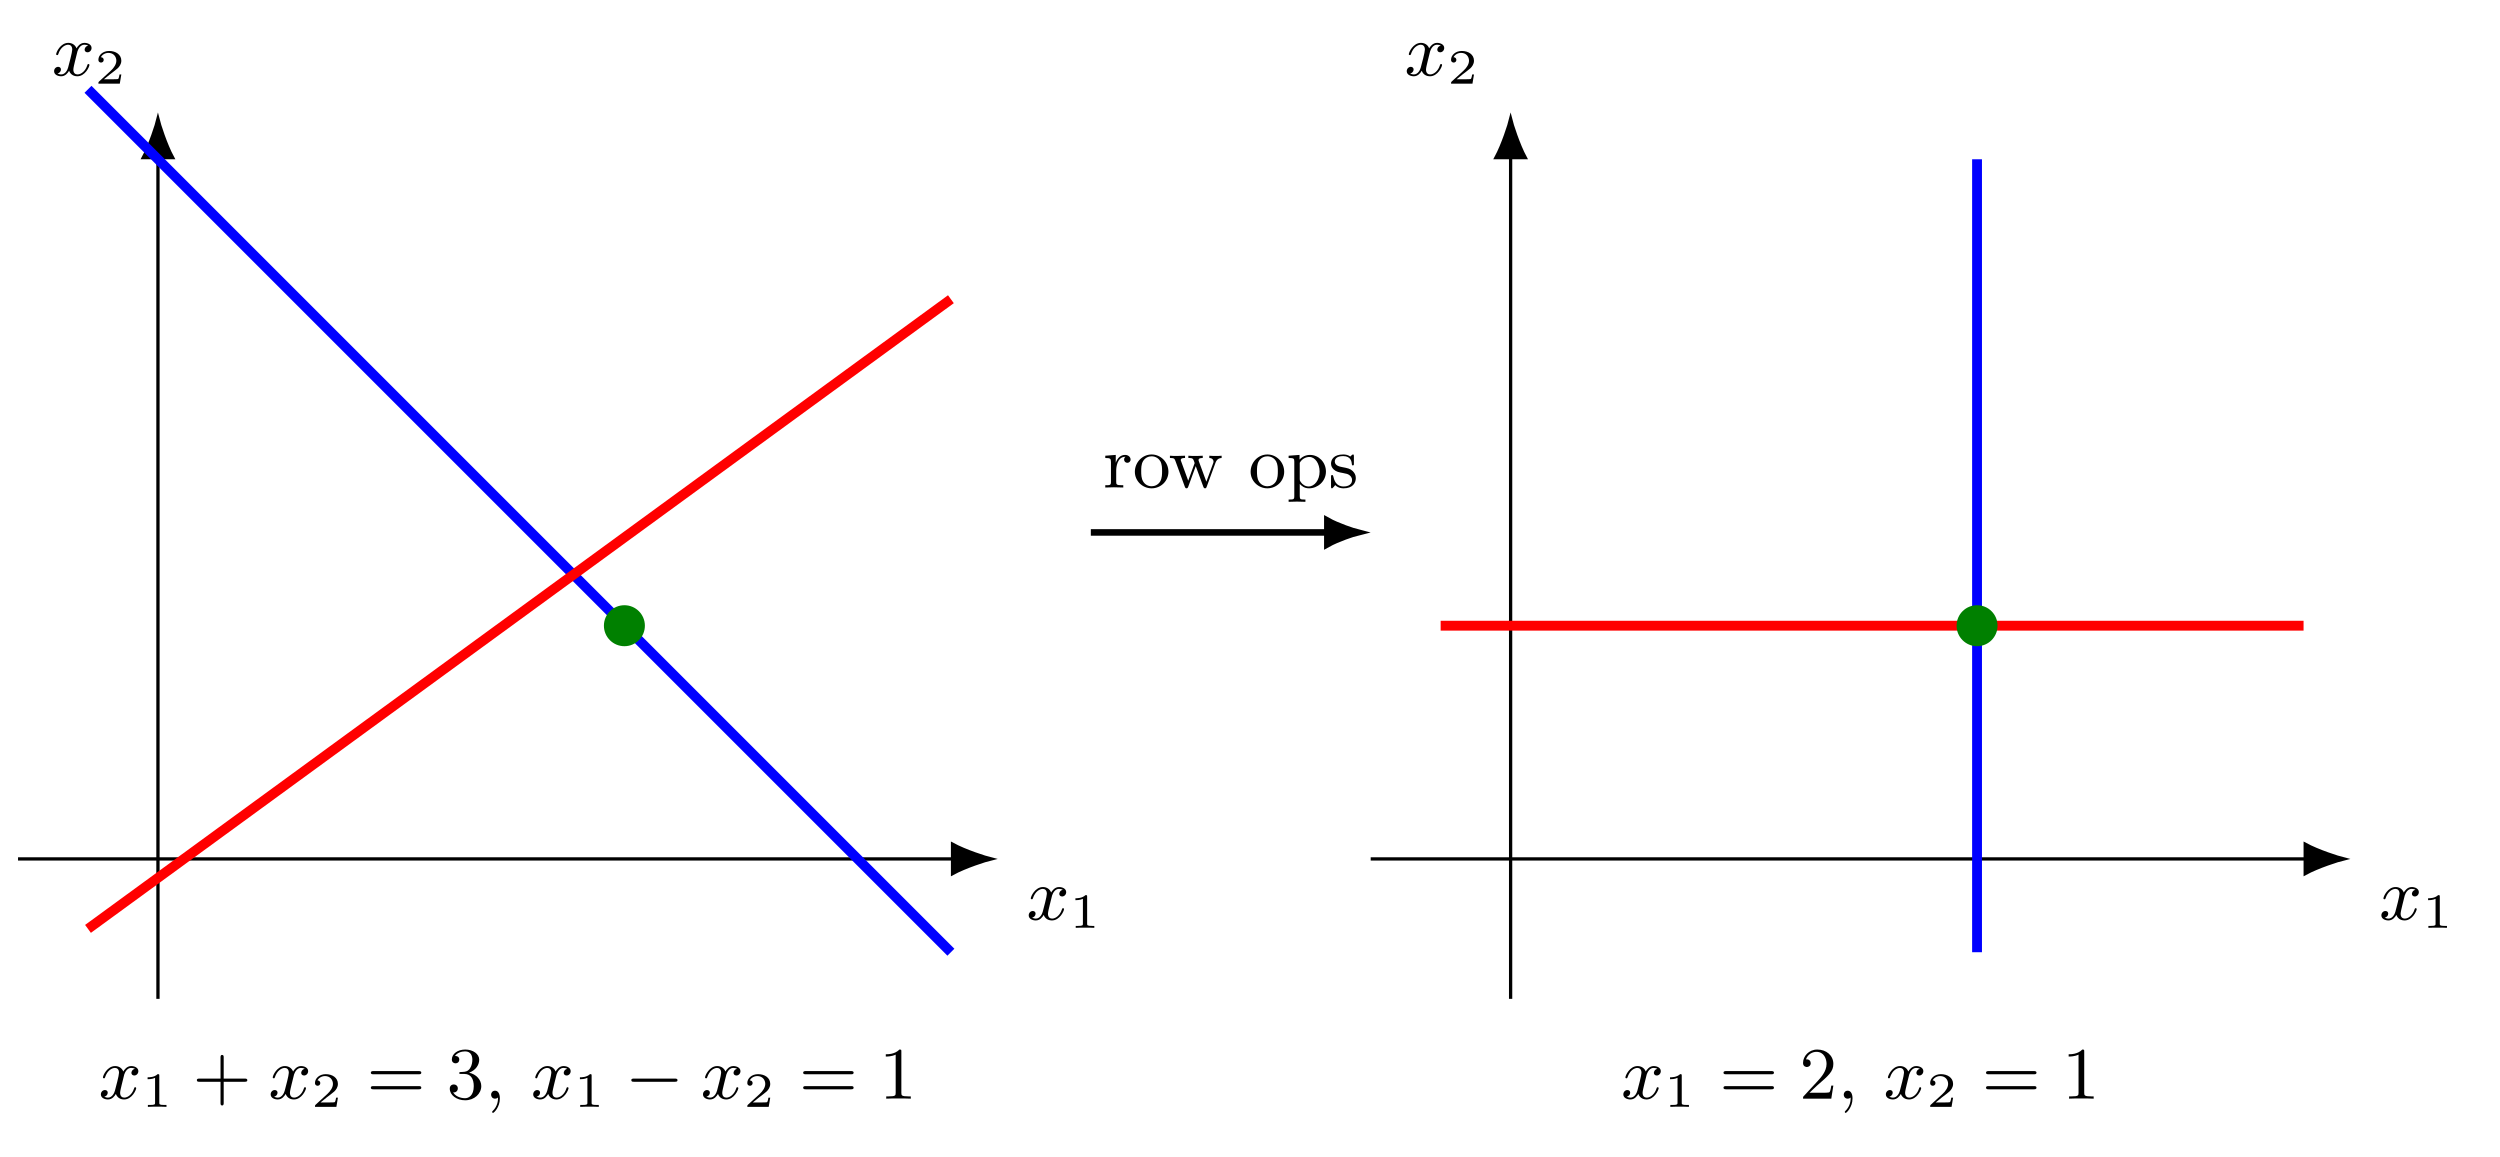
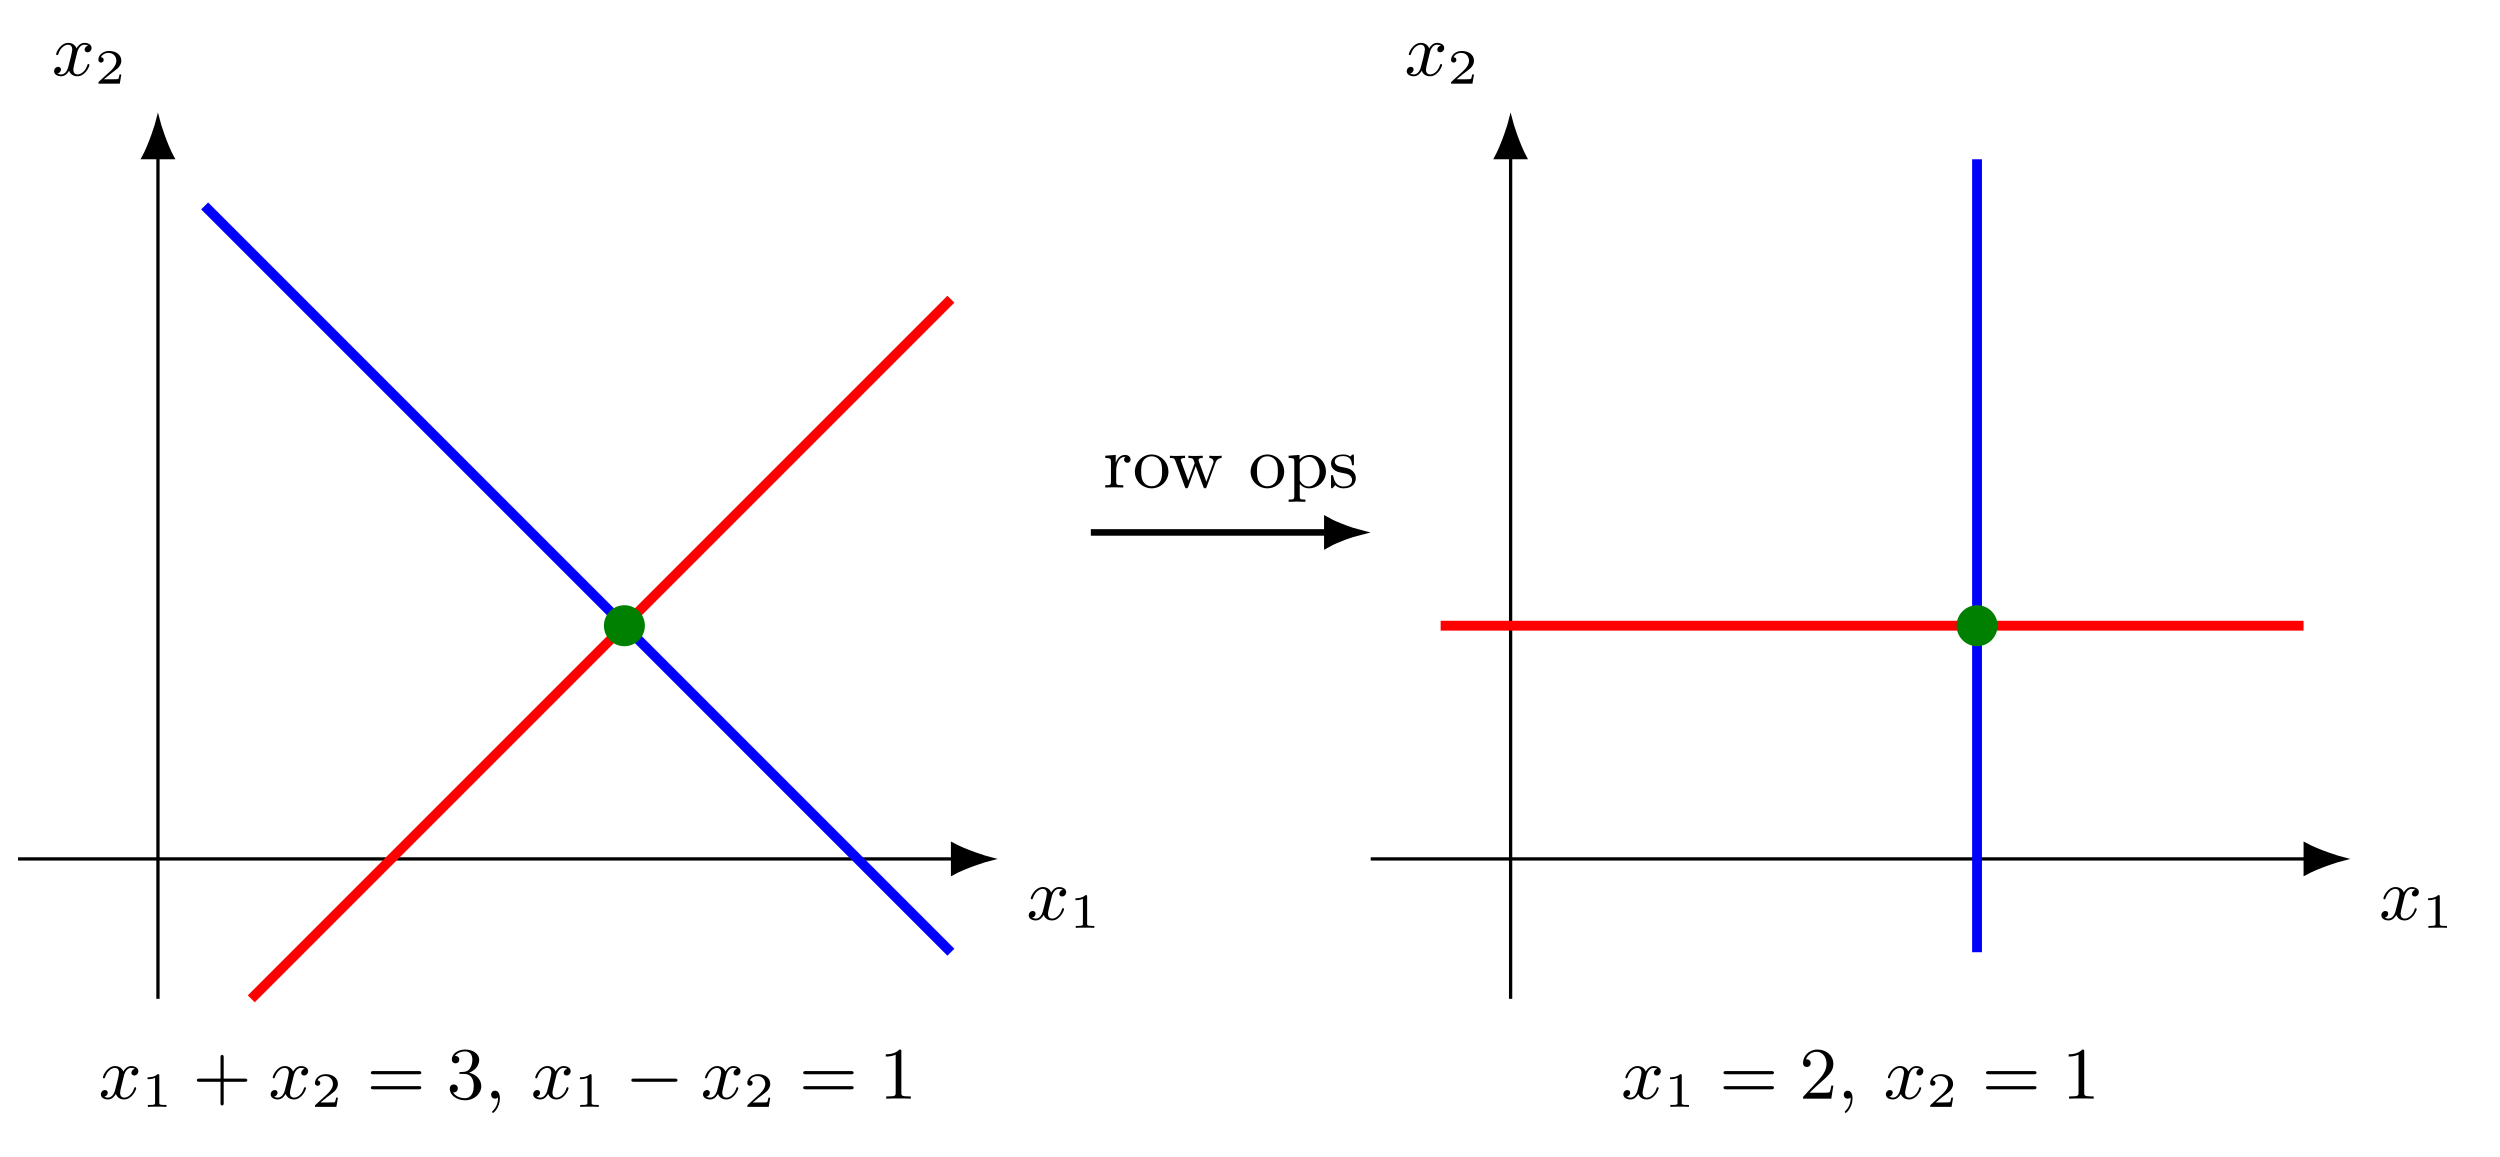
<svg xmlns="http://www.w3.org/2000/svg" version="1.1" viewBox="0 -140.582 303.864 140.582">
  <g id="page1">
    <g transform="matrix(1 0 0 -1 0 0)">
      <path d="M2.191 36.184H115.777" stroke="#000" fill="none" stroke-width=".399" stroke-miterlimit="10" />
      <path d="M120.425 36.184C119.855 36.324 117.343 37.109 115.777 37.965V34.406C117.343 35.262 119.855 36.047 120.425 36.184Z" />
      <path d="M120.425 36.184C119.855 36.324 117.343 37.109 115.777 37.965V34.406C117.343 35.262 119.855 36.047 120.425 36.184Z" stroke="#000" fill="none" stroke-width=".399" stroke-miterlimit="10" />
      <path d="M129.178 32.426C128.846 32.363 128.747 32.076 128.747 31.942C128.747 31.772 128.873 31.619 129.097 31.619C129.348 31.619 129.59 31.834 129.59 32.148C129.59 32.56 129.142 32.767 128.72 32.767C128.183 32.767 127.869 32.291 127.761 32.103C127.591 32.542 127.196 32.767 126.766 32.767C125.807 32.767 125.287 31.619 125.287 31.386C125.287 31.305 125.35 31.278 125.412 31.278C125.493 31.278 125.52 31.323 125.538 31.377C125.816 32.264 126.408 32.542 126.748 32.542C127.008 32.542 127.241 32.372 127.241 31.951C127.241 31.628 126.856 30.194 126.739 29.763C126.668 29.485 126.399 28.93 125.905 28.93C125.726 28.93 125.538 28.992 125.448 29.046C125.69 29.091 125.87 29.297 125.87 29.53C125.87 29.754 125.699 29.853 125.529 29.853C125.269 29.853 125.036 29.629 125.036 29.324C125.036 28.885 125.52 28.705 125.897 28.705C126.416 28.705 126.721 29.136 126.856 29.378C127.08 28.786 127.609 28.705 127.851 28.705C128.819 28.705 129.33 29.871 129.33 30.086C129.33 30.131 129.303 30.194 129.214 30.194C129.115 30.194 129.106 30.158 129.061 30.023C128.864 29.378 128.344 28.93 127.878 28.93C127.618 28.93 127.376 29.091 127.376 29.521C127.376 29.718 127.501 30.212 127.582 30.552C127.618 30.713 127.86 31.682 127.878 31.744C127.985 32.067 128.254 32.542 128.711 32.542C128.873 32.542 129.043 32.516 129.178 32.426Z" />
      <path d="M132.136 31.604C132.136 31.784 132.112 31.784 131.933 31.784C131.538 31.401 130.929 31.401 130.713 31.401V31.168C130.869 31.168 131.263 31.168 131.622 31.336V28.316C131.622 28.119 131.622 28.041 131.006 28.041H130.749V27.808C131.078 27.832 131.544 27.832 131.879 27.832S132.68 27.832 133.009 27.808V28.041H132.752C132.136 28.041 132.136 28.119 132.136 28.316V31.604Z" />
      <path d="M19.199 19.176V121.422" stroke="#000" fill="none" stroke-width=".399" stroke-miterlimit="10" />
      <path d="M19.199 126.071C19.062 125.5 18.277 122.993 17.422 121.422H20.98C20.125 122.993 19.34 125.5 19.199 126.071Z" />
      <path d="M19.199 126.071C19.062 125.5 18.277 122.993 17.422 121.422H20.98C20.125 122.993 19.34 125.5 19.199 126.071Z" stroke="#000" fill="none" stroke-width=".399" stroke-miterlimit="10" />
      <path d="M10.717 135.031C10.385 134.968 10.286 134.681 10.286 134.547C10.286 134.377 10.412 134.224 10.636 134.224C10.887 134.224 11.129 134.439 11.129 134.753C11.129 135.165 10.681 135.372 10.259 135.372C9.722 135.372 9.408 134.896 9.3 134.708C9.13 135.147 8.735 135.372 8.305 135.372C7.346 135.372 6.826 134.224 6.826 133.991C6.826 133.91 6.889 133.883 6.951 133.883C7.032 133.883 7.059 133.928 7.077 133.982C7.355 134.869 7.947 135.147 8.287 135.147C8.547 135.147 8.78 134.977 8.78 134.556C8.78 134.233 8.395 132.799 8.278 132.368C8.207 132.09 7.938 131.535 7.444 131.535C7.265 131.535 7.077 131.597 6.987 131.651C7.229 131.696 7.409 131.902 7.409 132.135C7.409 132.359 7.238 132.458 7.068 132.458C6.808 132.458 6.575 132.234 6.575 131.929C6.575 131.49 7.059 131.31 7.436 131.31C7.955 131.31 8.26 131.741 8.395 131.983C8.619 131.391 9.148 131.31 9.39 131.31C10.358 131.31 10.869 132.476 10.869 132.691C10.869 132.736 10.842 132.799 10.753 132.799C10.654 132.799 10.645 132.763 10.6 132.628C10.403 131.983 9.883 131.535 9.417 131.535C9.157 131.535 8.915 131.696 8.915 132.126C8.915 132.323 9.04 132.817 9.121 133.157C9.157 133.318 9.399 134.287 9.417 134.349C9.524 134.672 9.793 135.147 10.25 135.147C10.412 135.147 10.582 135.121 10.717 135.031Z" />
      <path d="M14.746 131.53H14.524C14.512 131.446 14.452 131.052 14.363 130.986C14.321 130.95 13.837 130.95 13.753 130.95H12.635L13.4 131.572C13.604 131.733 14.136 132.116 14.321 132.295C14.5 132.474 14.746 132.779 14.746 133.204C14.746 133.951 14.07 134.388 13.269 134.388C12.497 134.388 11.959 133.879 11.959 133.318C11.959 133.013 12.216 132.977 12.282 132.977C12.432 132.977 12.605 133.084 12.605 133.299C12.605 133.431 12.527 133.623 12.264 133.623C12.402 133.927 12.766 134.154 13.179 134.154C13.807 134.154 14.141 133.688 14.141 133.204C14.141 132.779 13.861 132.343 13.442 131.96L12.025 130.663C11.966 130.603 11.959 130.597 11.959 130.412H14.56L14.746 131.53Z" />
-       <path d="M10.695 129.727L115.578 24.844" stroke="#00f" fill="none" stroke-width="1.196" stroke-miterlimit="10" />
-       <path d="M10.695 27.68L115.578 104.215" stroke="#f00" fill="none" stroke-width="1.196" stroke-miterlimit="10" />
+       <path d="M24.871 115.555L115.578 24.844" stroke="#00f" fill="none" stroke-width="1.196" stroke-miterlimit="10" />
+       <path d="M30.539 19.176L115.578 104.215" stroke="#f00" fill="none" stroke-width="1.196" stroke-miterlimit="10" />
      <path d="M78.383 64.531C78.383 65.906 77.27 67.02 75.895 67.02C74.516 67.02 73.402 65.906 73.402 64.531S74.516 62.039 75.895 62.039C77.27 62.039 78.383 63.156 78.383 64.531Z" fill="#008000" />
      <path d="M16.403 10.666C16.071 10.603 15.972 10.316 15.972 10.182C15.972 10.011 16.098 9.859 16.322 9.859C16.573 9.859 16.815 10.074 16.815 10.388C16.815 10.8 16.367 11.006 15.945 11.006C15.408 11.006 15.094 10.531 14.986 10.343C14.816 10.782 14.421 11.006 13.991 11.006C13.032 11.006 12.512 9.859 12.512 9.626C12.512 9.545 12.575 9.518 12.637 9.518C12.718 9.518 12.745 9.563 12.763 9.617C13.041 10.504 13.633 10.782 13.973 10.782C14.233 10.782 14.466 10.612 14.466 10.191C14.466 9.868 14.081 8.434 13.964 8.003C13.893 7.725 13.624 7.17 13.13 7.17C12.951 7.17 12.763 7.232 12.673 7.286C12.915 7.331 13.095 7.537 13.095 7.77C13.095 7.994 12.924 8.093 12.754 8.093C12.494 8.093 12.261 7.869 12.261 7.564C12.261 7.125 12.745 6.945 13.122 6.945C13.641 6.945 13.946 7.376 14.081 7.618C14.305 7.026 14.834 6.945 15.076 6.945C16.044 6.945 16.555 8.111 16.555 8.326C16.555 8.371 16.528 8.434 16.439 8.434C16.34 8.434 16.331 8.398 16.286 8.263C16.089 7.618 15.569 7.17 15.103 7.17C14.843 7.17 14.601 7.331 14.601 7.761C14.601 7.958 14.726 8.451 14.807 8.792C14.843 8.953 15.085 9.922 15.103 9.984C15.21 10.307 15.479 10.782 15.936 10.782C16.098 10.782 16.268 10.756 16.403 10.666Z" />
      <path d="M19.362 9.843C19.362 10.023 19.338 10.023 19.159 10.023C18.764 9.64 18.155 9.64 17.939 9.64V9.407C18.095 9.407 18.489 9.407 18.848 9.575V6.555C18.848 6.358 18.848 6.28 18.232 6.28H17.975V6.047C18.304 6.071 18.77 6.071 19.105 6.071S19.906 6.071 20.235 6.047V6.28H19.978C19.362 6.28 19.362 6.358 19.362 6.555V9.843Z" />
      <path d="M29.744 9.097C29.87 9.097 30.058 9.097 30.058 9.285C30.058 9.482 29.887 9.482 29.744 9.482H27.189V12.046C27.189 12.19 27.189 12.36 26.992 12.36C26.804 12.36 26.804 12.172 26.804 12.046V9.482H24.24C24.114 9.482 23.926 9.482 23.926 9.294C23.926 9.097 24.096 9.097 24.24 9.097H26.804V6.533C26.804 6.39 26.804 6.219 27.001 6.219C27.189 6.219 27.189 6.407 27.189 6.533V9.097H29.744Z" />
      <path d="M37.041 10.666C36.709 10.603 36.61 10.316 36.61 10.182C36.61 10.011 36.736 9.859 36.96 9.859C37.211 9.859 37.453 10.074 37.453 10.388C37.453 10.8 37.005 11.006 36.583 11.006C36.046 11.006 35.732 10.531 35.624 10.343C35.454 10.782 35.059 11.006 34.629 11.006C33.67 11.006 33.15 9.859 33.15 9.626C33.15 9.545 33.213 9.518 33.275 9.518C33.356 9.518 33.383 9.563 33.401 9.617C33.679 10.504 34.271 10.782 34.611 10.782C34.871 10.782 35.104 10.612 35.104 10.191C35.104 9.868 34.719 8.434 34.602 8.003C34.531 7.725 34.262 7.17 33.768 7.17C33.589 7.17 33.401 7.232 33.311 7.286C33.553 7.331 33.733 7.537 33.733 7.77C33.733 7.994 33.562 8.093 33.392 8.093C33.132 8.093 32.899 7.869 32.899 7.564C32.899 7.125 33.383 6.945 33.76 6.945C34.279 6.945 34.584 7.376 34.719 7.618C34.943 7.026 35.472 6.945 35.714 6.945C36.682 6.945 37.193 8.111 37.193 8.326C37.193 8.371 37.166 8.434 37.077 8.434C36.978 8.434 36.969 8.398 36.924 8.263C36.727 7.618 36.207 7.17 35.741 7.17C35.481 7.17 35.239 7.331 35.239 7.761C35.239 7.958 35.364 8.451 35.445 8.792C35.481 8.953 35.723 9.922 35.741 9.984C35.848 10.307 36.117 10.782 36.574 10.782C36.736 10.782 36.906 10.756 37.041 10.666Z" />
      <path d="M41.071 7.165H40.849C40.837 7.081 40.777 6.687 40.688 6.621C40.646 6.585 40.162 6.585 40.078 6.585H38.96L39.725 7.207C39.929 7.368 40.461 7.751 40.646 7.93C40.825 8.11 41.071 8.415 41.071 8.839C41.071 9.586 40.395 10.023 39.594 10.023C38.822 10.023 38.284 9.515 38.284 8.953C38.284 8.648 38.542 8.612 38.607 8.612C38.757 8.612 38.93 8.72 38.93 8.935C38.93 9.066 38.852 9.258 38.589 9.258C38.727 9.562 39.092 9.79 39.504 9.79C40.132 9.79 40.467 9.323 40.467 8.839C40.467 8.415 40.186 7.978 39.767 7.595L38.35 6.298C38.291 6.238 38.284 6.232 38.284 6.047H40.885L41.071 7.165Z" />
      <path d="M50.911 10.011C51.036 10.011 51.207 10.011 51.207 10.2C51.207 10.397 51.01 10.397 50.875 10.397H45.407C45.272 10.397 45.075 10.397 45.075 10.2C45.075 10.011 45.254 10.011 45.371 10.011H50.911ZM50.875 8.182C51.01 8.182 51.207 8.182 51.207 8.38C51.207 8.568 51.036 8.568 50.911 8.568H45.371C45.254 8.568 45.075 8.568 45.075 8.38C45.075 8.182 45.272 8.182 45.407 8.182H50.875Z" />
      <path d="M57.018 10.2C57.852 10.513 58.246 11.168 58.246 11.786C58.246 12.477 57.484 13.015 56.552 13.015S54.92 12.486 54.92 11.804C54.92 11.508 55.117 11.338 55.377 11.338S55.825 11.526 55.825 11.786C55.825 12.1 55.61 12.235 55.305 12.235C55.539 12.611 56.085 12.791 56.525 12.791C57.269 12.791 57.412 12.199 57.412 11.777C57.412 11.508 57.359 11.078 57.134 10.737C56.856 10.334 56.543 10.316 56.283 10.298C56.059 10.28 56.041 10.28 55.969 10.28C55.888 10.271 55.817 10.262 55.817 10.164C55.817 10.047 55.888 10.047 56.041 10.047H56.462C57.242 10.047 57.583 9.42 57.583 8.568C57.583 7.421 56.973 7.098 56.516 7.098C56.345 7.098 55.476 7.143 55.072 7.806C55.395 7.761 55.646 7.985 55.646 8.29C55.646 8.586 55.422 8.774 55.162 8.774C54.938 8.774 54.669 8.64 54.669 8.263C54.669 7.465 55.503 6.847 56.543 6.847C57.663 6.847 58.497 7.654 58.497 8.568C58.497 9.348 57.879 10.011 57.018 10.2Z" />
      <path d="M60.756 7.062C60.756 7.681 60.522 8.012 60.173 8.012C59.859 8.012 59.689 7.77 59.689 7.528S59.859 7.044 60.173 7.044C60.397 7.044 60.532 7.187 60.532 7.187C60.532 6.891 60.532 6.156 59.85 5.511C59.814 5.466 59.814 5.421 59.814 5.421C59.814 5.376 59.868 5.314 59.931 5.314C60.03 5.314 60.756 6.004 60.756 7.062Z" />
      <path d="M68.95 10.666C68.618 10.603 68.519 10.316 68.519 10.182C68.519 10.011 68.645 9.859 68.869 9.859C69.12 9.859 69.362 10.074 69.362 10.388C69.362 10.8 68.914 11.006 68.492 11.006C67.955 11.006 67.641 10.531 67.533 10.343C67.363 10.782 66.968 11.006 66.538 11.006C65.579 11.006 65.059 9.859 65.059 9.626C65.059 9.545 65.122 9.518 65.184 9.518C65.265 9.518 65.292 9.563 65.31 9.617C65.588 10.504 66.18 10.782 66.52 10.782C66.78 10.782 67.013 10.612 67.013 10.191C67.013 9.868 66.628 8.434 66.511 8.003C66.44 7.725 66.171 7.17 65.677 7.17C65.498 7.17 65.31 7.232 65.22 7.286C65.462 7.331 65.642 7.537 65.642 7.77C65.642 7.994 65.471 8.093 65.301 8.093C65.041 8.093 64.808 7.869 64.808 7.564C64.808 7.125 65.292 6.945 65.669 6.945C66.188 6.945 66.493 7.376 66.628 7.618C66.852 7.026 67.381 6.945 67.623 6.945C68.591 6.945 69.102 8.111 69.102 8.326C69.102 8.371 69.075 8.434 68.986 8.434C68.887 8.434 68.878 8.398 68.833 8.263C68.636 7.618 68.116 7.17 67.65 7.17C67.39 7.17 67.148 7.331 67.148 7.761C67.148 7.958 67.273 8.451 67.354 8.792C67.39 8.953 67.632 9.922 67.65 9.984C67.757 10.307 68.026 10.782 68.483 10.782C68.645 10.782 68.815 10.756 68.95 10.666Z" />
      <path d="M71.909 9.843C71.909 10.023 71.885 10.023 71.706 10.023C71.311 9.64 70.702 9.64 70.486 9.64V9.407C70.642 9.407 71.036 9.407 71.395 9.575V6.555C71.395 6.358 71.395 6.28 70.779 6.28H70.522V6.047C70.851 6.071 71.317 6.071 71.652 6.071S72.453 6.071 72.782 6.047V6.28H72.525C71.909 6.28 71.909 6.358 71.909 6.555V9.843Z" />
      <path d="M82.013 9.097C82.174 9.097 82.345 9.097 82.345 9.294C82.345 9.482 82.166 9.482 82.013 9.482H77.065C76.912 9.482 76.733 9.482 76.733 9.294C76.733 9.097 76.903 9.097 77.065 9.097H82.013Z" />
      <path d="M89.588 10.666C89.256 10.603 89.157 10.316 89.157 10.182C89.157 10.011 89.283 9.859 89.507 9.859C89.758 9.859 90 10.074 90 10.388C90 10.8 89.552 11.006 89.13 11.006C88.593 11.006 88.279 10.531 88.171 10.343C88.001 10.782 87.606 11.006 87.176 11.006C86.217 11.006 85.697 9.859 85.697 9.626C85.697 9.545 85.76 9.518 85.822 9.518C85.903 9.518 85.93 9.563 85.948 9.617C86.226 10.504 86.818 10.782 87.158 10.782C87.418 10.782 87.651 10.612 87.651 10.191C87.651 9.868 87.266 8.434 87.149 8.003C87.078 7.725 86.809 7.17 86.315 7.17C86.136 7.17 85.948 7.232 85.858 7.286C86.1 7.331 86.28 7.537 86.28 7.77C86.28 7.994 86.109 8.093 85.939 8.093C85.679 8.093 85.446 7.869 85.446 7.564C85.446 7.125 85.93 6.945 86.307 6.945C86.826 6.945 87.131 7.376 87.266 7.618C87.49 7.026 88.019 6.945 88.261 6.945C89.229 6.945 89.74 8.111 89.74 8.326C89.74 8.371 89.713 8.434 89.624 8.434C89.525 8.434 89.516 8.398 89.471 8.263C89.274 7.618 88.754 7.17 88.288 7.17C88.028 7.17 87.786 7.331 87.786 7.761C87.786 7.958 87.911 8.451 87.992 8.792C88.028 8.953 88.27 9.922 88.288 9.984C88.395 10.307 88.664 10.782 89.121 10.782C89.283 10.782 89.453 10.756 89.588 10.666Z" />
      <path d="M93.618 7.165H93.396C93.384 7.081 93.324 6.687 93.235 6.621C93.193 6.585 92.709 6.585 92.625 6.585H91.507L92.272 7.207C92.476 7.368 93.008 7.751 93.193 7.93C93.372 8.11 93.618 8.415 93.618 8.839C93.618 9.586 92.942 10.023 92.141 10.023C91.369 10.023 90.831 9.515 90.831 8.953C90.831 8.648 91.089 8.612 91.154 8.612C91.304 8.612 91.477 8.72 91.477 8.935C91.477 9.066 91.399 9.258 91.136 9.258C91.274 9.562 91.639 9.79 92.051 9.79C92.679 9.79 93.014 9.323 93.014 8.839C93.014 8.415 92.733 7.978 92.314 7.595L90.897 6.298C90.838 6.238 90.831 6.232 90.831 6.047H93.432L93.618 7.165Z" />
      <path d="M103.458 10.011C103.583 10.011 103.754 10.011 103.754 10.2C103.754 10.397 103.557 10.397 103.422 10.397H97.954C97.819 10.397 97.622 10.397 97.622 10.2C97.622 10.011 97.801 10.011 97.918 10.011H103.458ZM103.422 8.182C103.557 8.182 103.754 8.182 103.754 8.38C103.754 8.568 103.583 8.568 103.458 8.568H97.918C97.801 8.568 97.622 8.568 97.622 8.38C97.622 8.182 97.819 8.182 97.954 8.182H103.422Z" />
      <path d="M109.556 12.772C109.556 12.996 109.547 13.015 109.323 13.015C108.767 12.441 107.942 12.441 107.664 12.441V12.163C107.835 12.163 108.381 12.163 108.866 12.396V7.761C108.866 7.43 108.839 7.322 108.005 7.322H107.718V7.044C108.041 7.071 108.839 7.071 109.206 7.071S110.381 7.071 110.703 7.044V7.322H110.416C109.583 7.322 109.556 7.43 109.556 7.761V12.772Z" />
      <path d="M132.586 75.867H161.332" stroke="#000" fill="none" stroke-width=".797" stroke-miterlimit="10" />
      <path d="M164.957 75.867C164.512 75.981 162.555 76.613 161.332 77.301V74.438C162.555 75.125 164.512 75.758 164.957 75.867Z" />
      <path d="M164.957 75.867C164.512 75.981 162.555 76.613 161.332 77.301V74.438C162.555 75.125 164.512 75.758 164.957 75.867Z" stroke="#000" fill="none" stroke-width=".797" stroke-miterlimit="10" />
      <path d="M137.417 84.734C137.417 85.02 137.148 85.29 136.745 85.29C136.207 85.29 135.83 84.913 135.624 84.357H135.615V85.29L134.342 85.191V84.913C134.951 84.913 135.032 84.85 135.032 84.411V82.017C135.032 81.605 134.934 81.605 134.342 81.605V81.327C134.817 81.345 134.934 81.354 135.391 81.354L136.529 81.327V81.605H136.35C135.696 81.605 135.669 81.704 135.669 82.035V83.38C135.669 83.748 135.767 85.065 136.789 85.065V85.056C136.771 85.047 136.628 84.94 136.628 84.725C136.628 84.483 136.816 84.33 137.022 84.33C137.211 84.33 137.417 84.465 137.417 84.734ZM142.017 83.236C142.017 84.411 141.084 85.343 139.982 85.343C138.843 85.343 137.937 84.384 137.937 83.236C137.937 82.116 138.87 81.228 139.972 81.228C141.111 81.228 142.017 82.134 142.017 83.236ZM141.246 83.317C141.246 82.985 141.246 82.465 141.021 82.071C140.77 81.659 140.358 81.48 139.982 81.48C139.533 81.48 139.157 81.704 138.951 82.053C138.717 82.43 138.708 82.905 138.708 83.317C138.708 83.649 138.708 84.16 138.932 84.527C139.202 84.985 139.65 85.119 139.972 85.119C140.483 85.119 140.851 84.832 141.03 84.527C141.237 84.151 141.246 83.694 141.246 83.317Z" />
      <path d="M148.484 84.913V85.191C148.125 85.164 148.107 85.164 147.811 85.164C147.471 85.164 147.345 85.164 146.987 85.191V84.913C147.372 84.904 147.498 84.662 147.498 84.483C147.498 84.393 147.48 84.339 147.453 84.276L146.628 82.035L145.723 84.492C145.678 84.608 145.678 84.635 145.678 84.662C145.678 84.895 145.956 84.913 146.189 84.913V85.191C145.776 85.164 145.409 85.164 145.265 85.164C144.988 85.164 144.728 85.164 144.441 85.191V84.913C144.728 84.913 144.907 84.904 145.005 84.779C145.086 84.68 145.203 84.321 145.203 84.295L145.158 84.169L144.423 82.152L143.571 84.483C143.517 84.617 143.517 84.635 143.517 84.671C143.517 84.913 143.867 84.913 144.037 84.913V85.191L143.06 85.164C142.764 85.164 142.504 85.164 142.199 85.191V84.913C142.63 84.913 142.746 84.895 142.854 84.59L144.01 81.426C144.055 81.318 144.082 81.228 144.216 81.228S144.387 81.327 144.423 81.417L145.337 83.927L146.26 81.417C146.296 81.327 146.332 81.228 146.467 81.228S146.628 81.318 146.664 81.408L147.731 84.321C147.928 84.868 148.295 84.904 148.484 84.913Z" />
      <path d="M156.087 83.236C156.087 84.411 155.154 85.343 154.052 85.343C152.913 85.343 152.008 84.384 152.008 83.236C152.008 82.116 152.94 81.228 154.043 81.228C155.181 81.228 156.087 82.134 156.087 83.236ZM155.316 83.317C155.316 82.985 155.316 82.465 155.092 82.071C154.841 81.659 154.428 81.48 154.052 81.48C153.603 81.48 153.227 81.704 153.021 82.053C152.788 82.43 152.779 82.905 152.779 83.317C152.779 83.649 152.779 84.16 153.003 84.527C153.272 84.985 153.72 85.119 154.043 85.119C154.554 85.119 154.921 84.832 155.101 84.527C155.307 84.151 155.316 83.694 155.316 83.317ZM161.162 83.263C161.162 84.393 160.283 85.29 159.225 85.29C158.741 85.29 158.293 85.092 157.952 84.725V85.29L156.626 85.191V84.913C157.262 84.913 157.316 84.859 157.316 84.474V80.278C157.316 79.866 157.217 79.866 156.626 79.866V79.588C157.047 79.606 157.217 79.615 157.647 79.615S158.194 79.606 158.669 79.588V79.866C158.078 79.866 157.979 79.866 157.979 80.278V81.757C158.212 81.524 158.517 81.228 159.109 81.228C160.176 81.228 161.162 82.089 161.162 83.263ZM160.391 83.263C160.391 82.241 159.781 81.453 159.055 81.453C158.652 81.453 158.311 81.685 158.096 82C157.979 82.179 157.979 82.197 157.979 82.367V84.339C158.284 84.859 158.777 85.039 159.153 85.039C159.853 85.039 160.391 84.232 160.391 83.263ZM164.793 82.475C164.793 82.878 164.614 83.12 164.417 83.326C164.112 83.622 163.789 83.685 163.126 83.81C162.893 83.855 162.238 83.972 162.238 84.483C162.238 84.77 162.444 85.146 163.26 85.146C164.228 85.146 164.291 84.402 164.309 84.178C164.318 84.07 164.318 84.016 164.435 84.016C164.56 84.016 164.56 84.079 164.56 84.25V85.11C164.56 85.263 164.56 85.343 164.453 85.343C164.408 85.343 164.39 85.343 164.273 85.236C164.255 85.218 164.175 85.137 164.121 85.092C163.843 85.29 163.565 85.343 163.26 85.343C162.077 85.343 161.781 84.689 161.781 84.232C161.781 83.945 161.907 83.712 162.113 83.515C162.418 83.236 162.758 83.174 163.215 83.093C163.673 83.004 163.825 82.976 164.022 82.824C164.112 82.752 164.336 82.582 164.336 82.241C164.336 81.453 163.431 81.453 163.305 81.453C162.391 81.453 162.158 82.215 162.05 82.699C162.023 82.788 162.014 82.842 161.907 82.842C161.781 82.842 161.781 82.77 161.781 82.609V81.461C161.781 81.309 161.781 81.228 161.889 81.228C161.943 81.228 161.951 81.237 162.113 81.408C162.149 81.461 162.247 81.578 162.292 81.623C162.668 81.255 163.081 81.228 163.305 81.228C164.408 81.228 164.793 81.874 164.793 82.475Z" />
      <path d="M166.602 36.184H280.187" stroke="#000" fill="none" stroke-width=".399" stroke-miterlimit="10" />
      <path d="M284.836 36.184C284.266 36.324 281.754 37.109 280.188 37.965V34.406C281.754 35.262 284.266 36.047 284.836 36.184Z" />
      <path d="M284.836 36.184C284.266 36.324 281.754 37.109 280.188 37.965V34.406C281.754 35.262 284.266 36.047 284.836 36.184Z" stroke="#000" fill="none" stroke-width=".399" stroke-miterlimit="10" />
      <path d="M293.587 32.426C293.255 32.363 293.156 32.076 293.156 31.942C293.156 31.772 293.282 31.619 293.506 31.619C293.757 31.619 293.999 31.834 293.999 32.148C293.999 32.56 293.551 32.767 293.129 32.767C292.592 32.767 292.278 32.291 292.17 32.103C292 32.542 291.605 32.767 291.175 32.767C290.216 32.767 289.696 31.619 289.696 31.386C289.696 31.305 289.759 31.278 289.821 31.278C289.902 31.278 289.929 31.323 289.947 31.377C290.225 32.264 290.817 32.542 291.157 32.542C291.417 32.542 291.65 32.372 291.65 31.951C291.65 31.628 291.265 30.194 291.148 29.763C291.077 29.485 290.808 28.93 290.314 28.93C290.135 28.93 289.947 28.992 289.857 29.046C290.099 29.091 290.279 29.297 290.279 29.53C290.279 29.754 290.108 29.853 289.938 29.853C289.678 29.853 289.445 29.629 289.445 29.324C289.445 28.885 289.929 28.705 290.306 28.705C290.825 28.705 291.13 29.136 291.265 29.378C291.489 28.786 292.018 28.705 292.26 28.705C293.228 28.705 293.739 29.871 293.739 30.086C293.739 30.131 293.712 30.194 293.623 30.194C293.524 30.194 293.515 30.158 293.47 30.023C293.273 29.378 292.753 28.93 292.287 28.93C292.027 28.93 291.785 29.091 291.785 29.521C291.785 29.718 291.91 30.212 291.991 30.552C292.027 30.713 292.269 31.682 292.287 31.744C292.394 32.067 292.663 32.542 293.12 32.542C293.282 32.542 293.452 32.516 293.587 32.426Z" />
      <path d="M296.546 31.604C296.546 31.784 296.522 31.784 296.343 31.784C295.948 31.401 295.339 31.401 295.123 31.401V31.168C295.279 31.168 295.673 31.168 296.032 31.336V28.316C296.032 28.119 296.032 28.041 295.416 28.041H295.159V27.808C295.488 27.832 295.954 27.832 296.289 27.832S297.09 27.832 297.419 27.808V28.041H297.162C296.546 28.041 296.546 28.119 296.546 28.316V31.604Z" />
      <path d="M183.609 19.176V121.422" stroke="#000" fill="none" stroke-width=".399" stroke-miterlimit="10" />
      <path d="M183.61 126.071C183.473 125.5 182.684 122.993 181.833 121.422H185.387C184.536 122.993 183.75 125.5 183.61 126.071Z" />
      <path d="M183.61 126.071C183.473 125.5 182.684 122.993 181.833 121.422H185.387C184.536 122.993 183.75 125.5 183.61 126.071Z" stroke="#000" fill="none" stroke-width=".399" stroke-miterlimit="10" />
      <path d="M175.126 135.031C174.794 134.968 174.695 134.681 174.695 134.547C174.695 134.377 174.821 134.224 175.045 134.224C175.296 134.224 175.538 134.439 175.538 134.753C175.538 135.165 175.09 135.372 174.668 135.372C174.131 135.372 173.817 134.896 173.709 134.708C173.539 135.147 173.144 135.372 172.714 135.372C171.755 135.372 171.235 134.224 171.235 133.991C171.235 133.91 171.298 133.883 171.36 133.883C171.441 133.883 171.468 133.928 171.486 133.982C171.764 134.869 172.356 135.147 172.696 135.147C172.956 135.147 173.189 134.977 173.189 134.556C173.189 134.233 172.804 132.799 172.687 132.368C172.616 132.09 172.347 131.535 171.853 131.535C171.674 131.535 171.486 131.597 171.396 131.651C171.638 131.696 171.818 131.902 171.818 132.135C171.818 132.359 171.647 132.458 171.477 132.458C171.217 132.458 170.984 132.234 170.984 131.929C170.984 131.49 171.468 131.31 171.845 131.31C172.364 131.31 172.669 131.741 172.804 131.983C173.028 131.391 173.557 131.31 173.799 131.31C174.767 131.31 175.278 132.476 175.278 132.691C175.278 132.736 175.251 132.799 175.162 132.799C175.063 132.799 175.054 132.763 175.009 132.628C174.812 131.983 174.292 131.535 173.826 131.535C173.566 131.535 173.324 131.696 173.324 132.126C173.324 132.323 173.449 132.817 173.53 133.157C173.566 133.318 173.808 134.287 173.826 134.349C173.933 134.672 174.202 135.147 174.659 135.147C174.821 135.147 174.991 135.121 175.126 135.031Z" />
      <path d="M179.156 131.53H178.934C178.922 131.446 178.862 131.052 178.773 130.986C178.731 130.95 178.247 130.95 178.163 130.95H177.045L177.81 131.572C178.014 131.733 178.546 132.116 178.731 132.295C178.91 132.474 179.156 132.779 179.156 133.204C179.156 133.951 178.48 134.388 177.679 134.388C176.907 134.388 176.369 133.879 176.369 133.318C176.369 133.013 176.626 132.977 176.692 132.977C176.842 132.977 177.015 133.084 177.015 133.299C177.015 133.431 176.937 133.623 176.674 133.623C176.812 133.927 177.176 134.154 177.589 134.154C178.217 134.154 178.551 133.688 178.551 133.204C178.551 132.779 178.271 132.343 177.852 131.96L176.435 130.663C176.376 130.603 176.369 130.597 176.369 130.412H178.97L179.156 131.53Z" />
      <path d="M240.301 24.844V121.223" stroke="#00f" fill="none" stroke-width="1.196" stroke-miterlimit="10" />
      <path d="M175.105 64.531H279.988" stroke="#f00" fill="none" stroke-width="1.196" stroke-miterlimit="10" />
      <path d="M242.793 64.531C242.793 65.906 241.68 67.02 240.301 67.02C238.926 67.02 237.813 65.906 237.813 64.531S238.926 62.039 240.301 62.039C241.68 62.039 242.793 63.156 242.793 64.531Z" fill="#008000" />
      <path d="M201.451 10.666C201.119 10.603 201.02 10.316 201.02 10.182C201.02 10.011 201.146 9.859 201.37 9.859C201.621 9.859 201.863 10.074 201.863 10.388C201.863 10.8 201.415 11.006 200.993 11.006C200.456 11.006 200.142 10.531 200.034 10.343C199.864 10.782 199.469 11.006 199.039 11.006C198.08 11.006 197.56 9.859 197.56 9.626C197.56 9.545 197.623 9.518 197.685 9.518C197.766 9.518 197.793 9.563 197.811 9.617C198.089 10.504 198.681 10.782 199.021 10.782C199.281 10.782 199.514 10.612 199.514 10.191C199.514 9.868 199.129 8.434 199.012 8.003C198.941 7.725 198.672 7.17 198.178 7.17C197.999 7.17 197.811 7.232 197.721 7.286C197.963 7.331 198.143 7.537 198.143 7.77C198.143 7.994 197.972 8.093 197.802 8.093C197.542 8.093 197.309 7.869 197.309 7.564C197.309 7.125 197.793 6.945 198.17 6.945C198.689 6.945 198.994 7.376 199.129 7.618C199.353 7.026 199.882 6.945 200.124 6.945C201.092 6.945 201.603 8.111 201.603 8.326C201.603 8.371 201.576 8.434 201.487 8.434C201.388 8.434 201.379 8.398 201.334 8.263C201.137 7.618 200.617 7.17 200.151 7.17C199.891 7.17 199.649 7.331 199.649 7.761C199.649 7.958 199.774 8.451 199.855 8.792C199.891 8.953 200.133 9.922 200.151 9.984C200.258 10.307 200.527 10.782 200.984 10.782C201.146 10.782 201.316 10.756 201.451 10.666Z" />
      <path d="M204.409 9.843C204.409 10.023 204.385 10.023 204.206 10.023C203.811 9.64 203.202 9.64 202.986 9.64V9.407C203.142 9.407 203.536 9.407 203.895 9.575V6.555C203.895 6.358 203.895 6.28 203.279 6.28H203.022V6.047C203.351 6.071 203.817 6.071 204.152 6.071S204.953 6.071 205.282 6.047V6.28H205.025C204.409 6.28 204.409 6.358 204.409 6.555V9.843Z" />
      <path d="M215.321 10.011C215.446 10.011 215.617 10.011 215.617 10.2C215.617 10.397 215.42 10.397 215.285 10.397H209.817C209.682 10.397 209.485 10.397 209.485 10.2C209.485 10.011 209.664 10.011 209.781 10.011H215.321ZM215.285 8.182C215.42 8.182 215.617 8.182 215.617 8.38C215.617 8.568 215.446 8.568 215.321 8.568H209.781C209.664 8.568 209.485 8.568 209.485 8.38C209.485 8.182 209.682 8.182 209.817 8.182H215.285Z" />
      <path d="M222.835 8.631H222.584C222.566 8.514 222.494 7.985 222.378 7.842C222.324 7.761 221.706 7.761 221.526 7.761H219.931L220.818 8.604C222.289 9.877 222.835 10.352 222.835 11.266C222.835 12.297 221.984 13.015 220.881 13.015C219.85 13.015 219.151 12.199 219.151 11.383C219.151 10.935 219.536 10.89 219.617 10.89C219.814 10.89 220.083 11.033 220.083 11.356C220.083 11.625 219.895 11.822 219.617 11.822C219.572 11.822 219.545 11.822 219.509 11.813C219.724 12.45 220.298 12.736 220.782 12.736C221.697 12.736 222.01 11.885 222.01 11.266C222.01 10.352 221.32 9.608 220.89 9.142L219.249 7.367C219.151 7.268 219.151 7.25 219.151 7.044H222.584L222.835 8.631Z" />
      <path d="M225.165 7.062C225.165 7.681 224.931 8.012 224.582 8.012C224.268 8.012 224.098 7.77 224.098 7.528S224.268 7.044 224.582 7.044C224.806 7.044 224.941 7.187 224.941 7.187C224.941 6.891 224.941 6.156 224.259 5.511C224.223 5.466 224.223 5.421 224.223 5.421C224.223 5.376 224.277 5.314 224.34 5.314C224.439 5.314 225.165 6.004 225.165 7.062Z" />
      <path d="M233.36 10.666C233.028 10.603 232.929 10.316 232.929 10.182C232.929 10.011 233.055 9.859 233.279 9.859C233.53 9.859 233.772 10.074 233.772 10.388C233.772 10.8 233.324 11.006 232.902 11.006C232.365 11.006 232.051 10.531 231.943 10.343C231.773 10.782 231.378 11.006 230.948 11.006C229.989 11.006 229.469 9.859 229.469 9.626C229.469 9.545 229.532 9.518 229.594 9.518C229.675 9.518 229.702 9.563 229.72 9.617C229.998 10.504 230.59 10.782 230.93 10.782C231.19 10.782 231.423 10.612 231.423 10.191C231.423 9.868 231.038 8.434 230.921 8.003C230.85 7.725 230.581 7.17 230.087 7.17C229.908 7.17 229.72 7.232 229.63 7.286C229.872 7.331 230.052 7.537 230.052 7.77C230.052 7.994 229.881 8.093 229.711 8.093C229.451 8.093 229.218 7.869 229.218 7.564C229.218 7.125 229.702 6.945 230.079 6.945C230.598 6.945 230.903 7.376 231.038 7.618C231.262 7.026 231.791 6.945 232.033 6.945C233.001 6.945 233.512 8.111 233.512 8.326C233.512 8.371 233.485 8.434 233.396 8.434C233.297 8.434 233.288 8.398 233.243 8.263C233.046 7.618 232.526 7.17 232.06 7.17C231.8 7.17 231.558 7.331 231.558 7.761C231.558 7.958 231.683 8.451 231.764 8.792C231.8 8.953 232.042 9.922 232.06 9.984C232.167 10.307 232.436 10.782 232.893 10.782C233.055 10.782 233.225 10.756 233.36 10.666Z" />
      <path d="M237.389 7.165H237.167C237.155 7.081 237.095 6.687 237.006 6.621C236.964 6.585 236.48 6.585 236.396 6.585H235.278L236.043 7.207C236.247 7.368 236.779 7.751 236.964 7.93C237.143 8.11 237.389 8.415 237.389 8.839C237.389 9.586 236.713 10.023 235.912 10.023C235.14 10.023 234.602 9.515 234.602 8.953C234.602 8.648 234.859 8.612 234.925 8.612C235.075 8.612 235.248 8.72 235.248 8.935C235.248 9.066 235.17 9.258 234.907 9.258C235.045 9.562 235.41 9.79 235.822 9.79C236.45 9.79 236.785 9.323 236.785 8.839C236.785 8.415 236.504 7.978 236.085 7.595L234.668 6.298C234.609 6.238 234.602 6.232 234.602 6.047H237.203L237.389 7.165Z" />
      <path d="M247.23 10.011C247.356 10.011 247.526 10.011 247.526 10.2C247.526 10.397 247.329 10.397 247.194 10.397H241.726C241.591 10.397 241.394 10.397 241.394 10.2C241.394 10.011 241.573 10.011 241.69 10.011H247.23ZM247.194 8.182C247.329 8.182 247.526 8.182 247.526 8.38C247.526 8.568 247.356 8.568 247.23 8.568H241.69C241.573 8.568 241.394 8.568 241.394 8.38C241.394 8.182 241.591 8.182 241.726 8.182H247.194Z" />
      <path d="M253.328 12.772C253.328 12.996 253.319 13.015 253.095 13.015C252.539 12.441 251.714 12.441 251.436 12.441V12.163C251.607 12.163 252.153 12.163 252.637 12.396V7.761C252.637 7.43 252.611 7.322 251.777 7.322H251.49V7.044C251.813 7.071 252.611 7.071 252.978 7.071S254.152 7.071 254.475 7.044V7.322H254.188C253.355 7.322 253.328 7.43 253.328 7.761V12.772Z" />
    </g>
  </g>
</svg>
